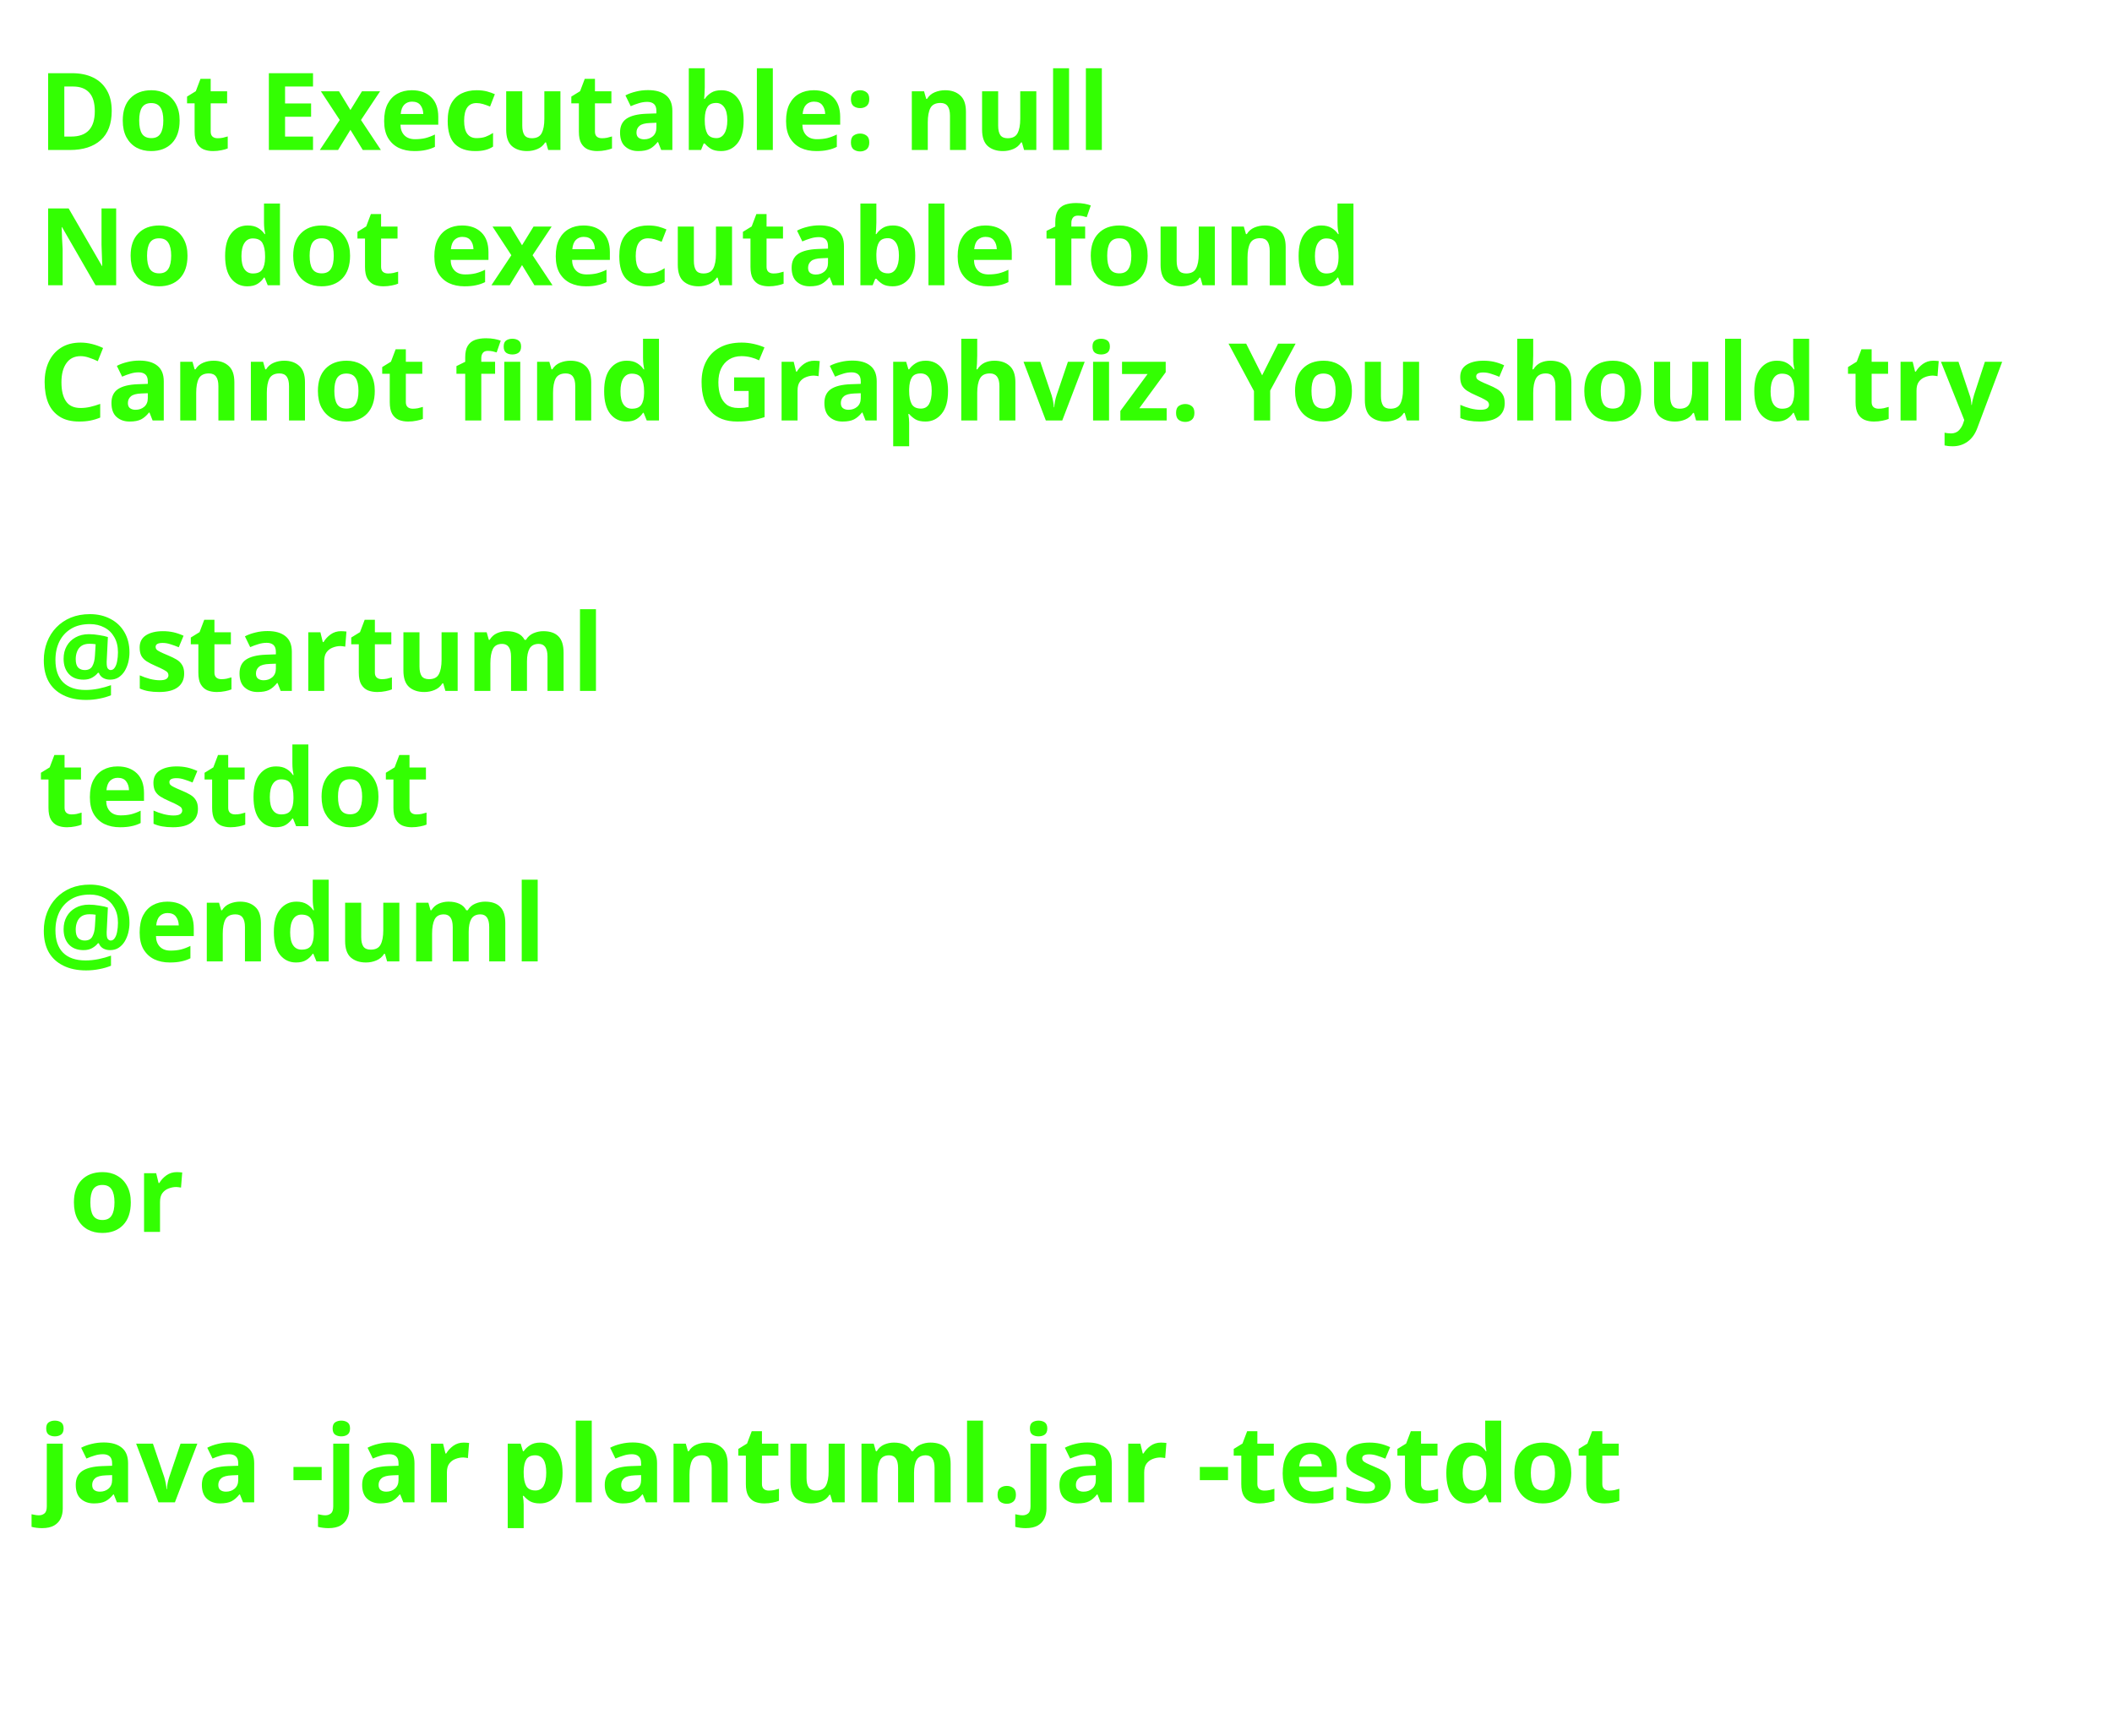
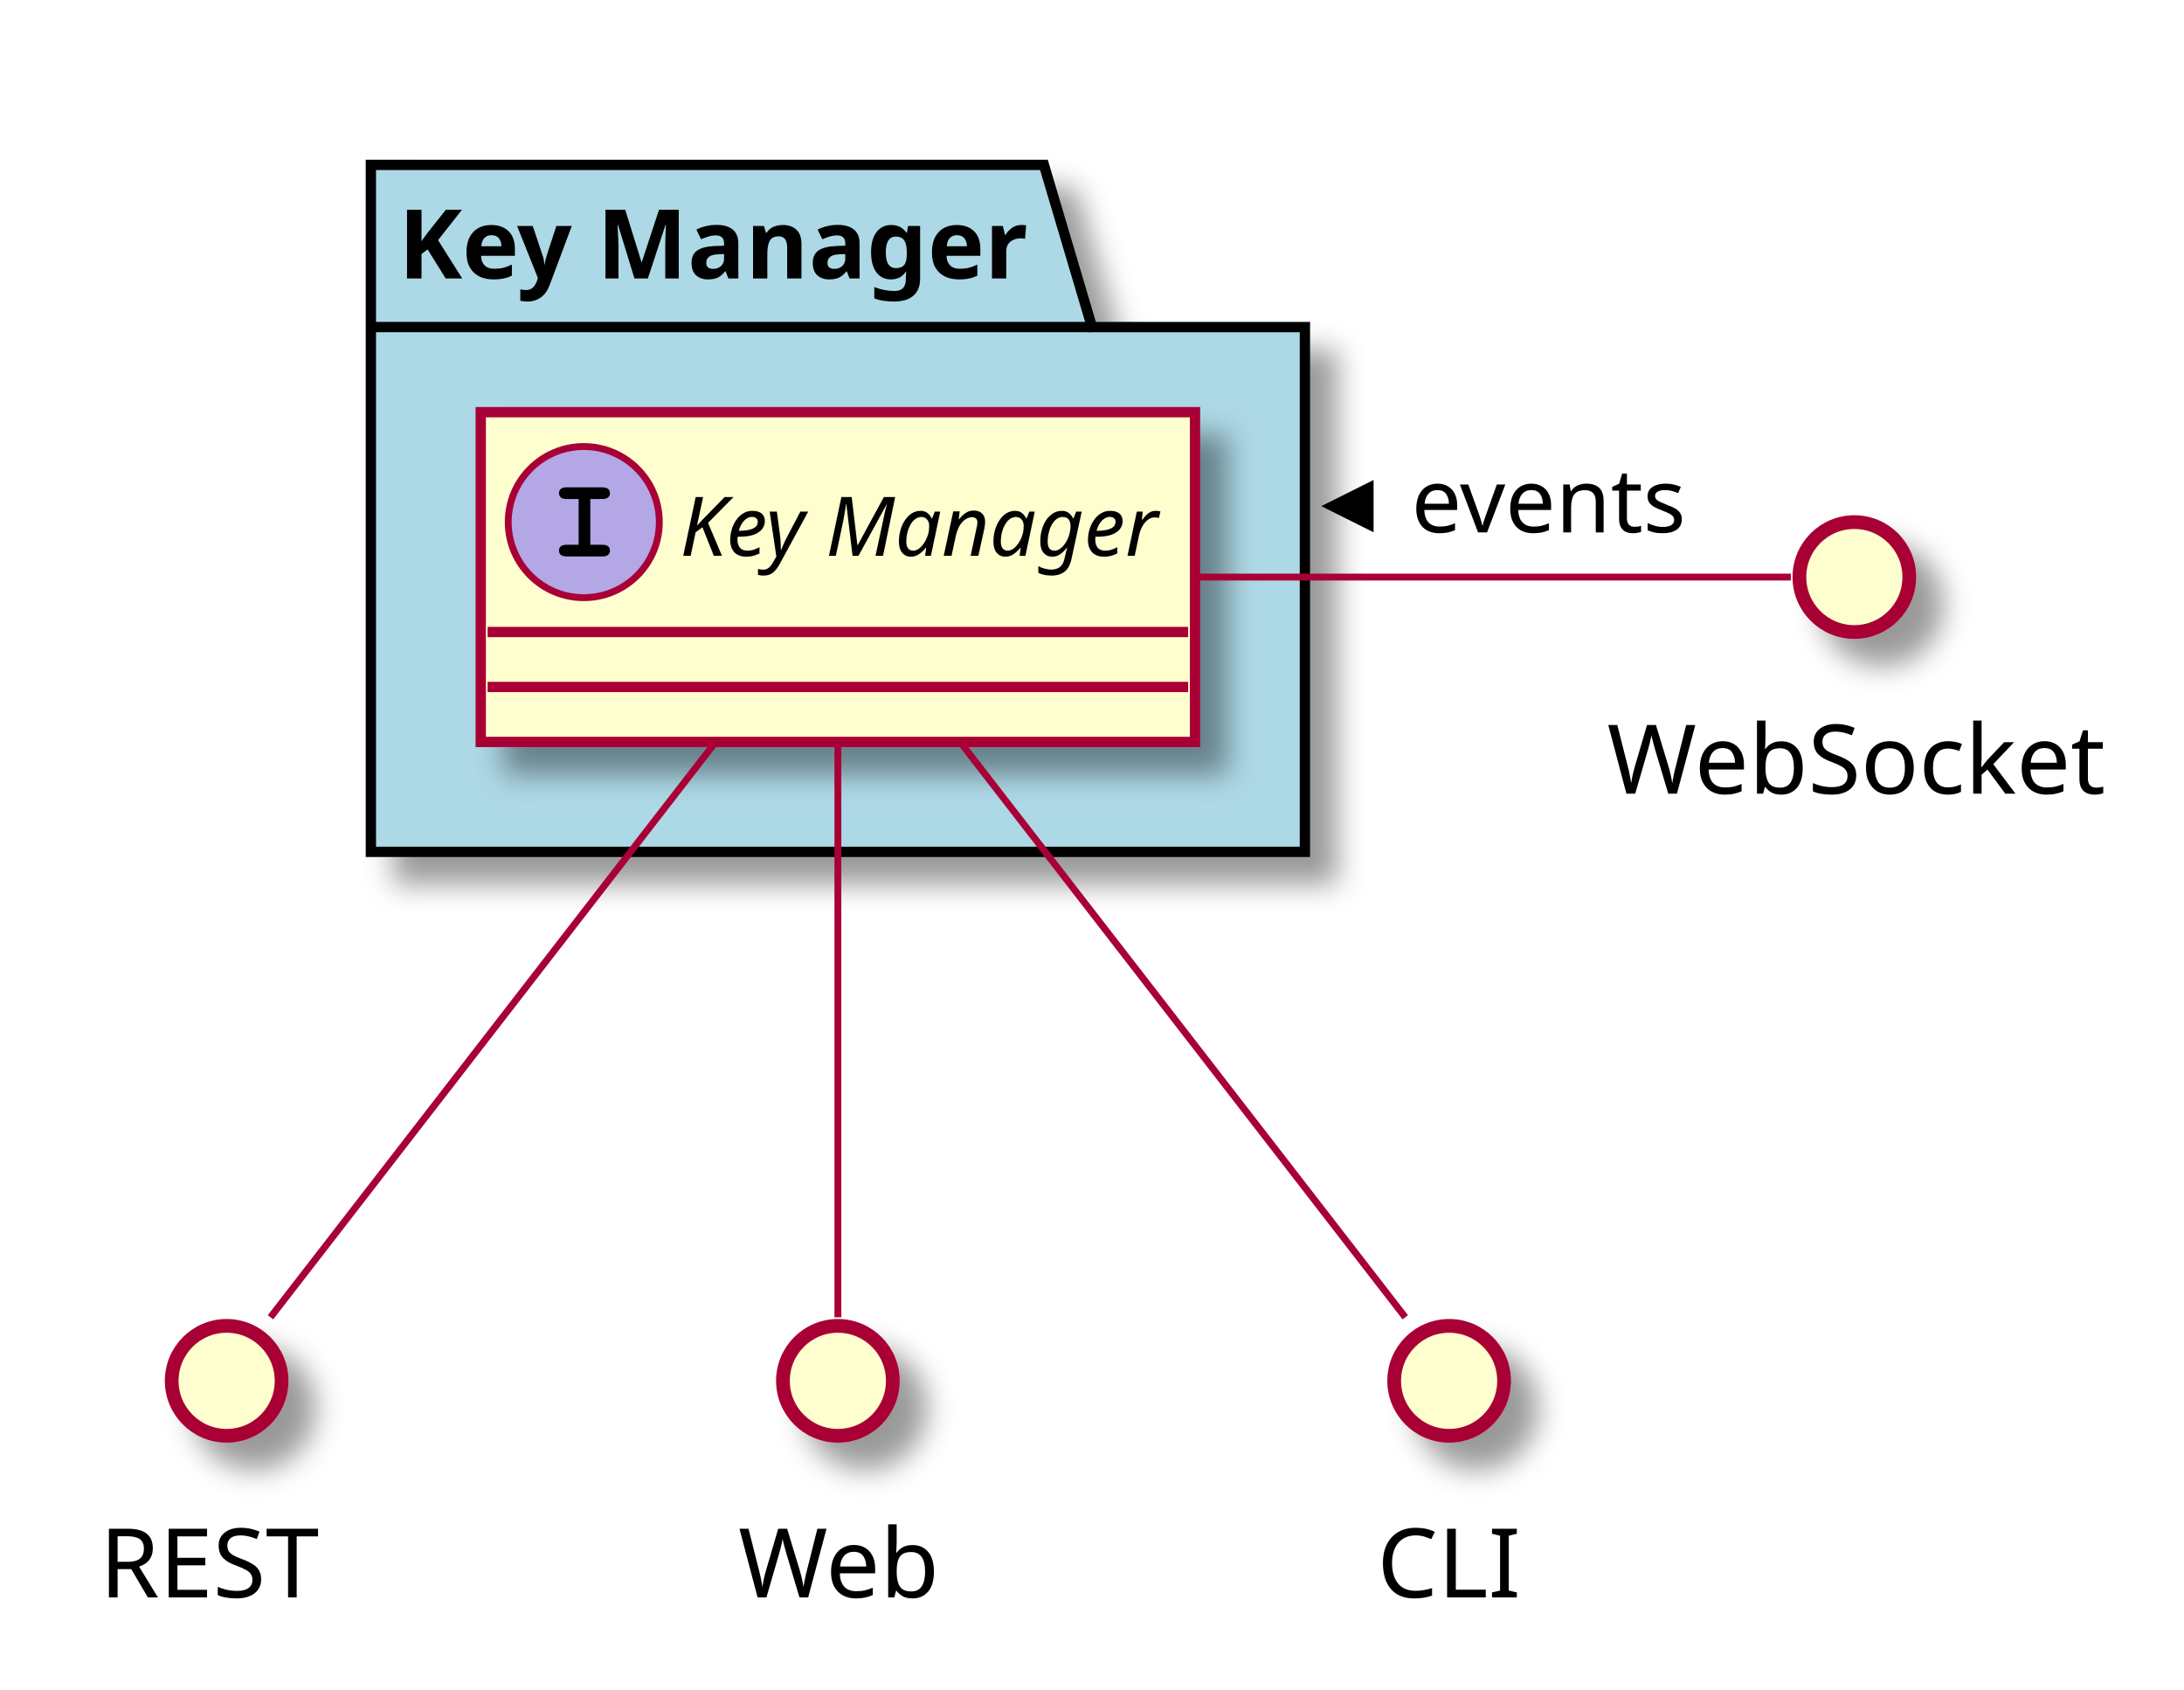
- <svg xmlns="http://www.w3.org/2000/svg" contentScriptType="application/ecmascript" contentStyleType="text/css" height="226px" preserveAspectRatio="none" style="width:275px;height:226px;background:#000000;" version="1.1" viewBox="0 0 275 226" width="275px" zoomAndPan="magnify">
-   <defs />
+ <svg xmlns="http://www.w3.org/2000/svg" contentScriptType="application/ecmascript" contentStyleType="text/css" height="246px" preserveAspectRatio="none" style="width:318px;height:246px;" version="1.1" viewBox="0 0 318 246" width="318px" zoomAndPan="magnify">
+   <defs>
+     <filter height="300%" id="f15z0q6x23wuau" width="300%" x="-1" y="-1">
+       <feGaussianBlur result="blurOut" stdDeviation="2.0" />
+       <feColorMatrix in="blurOut" result="blurOut2" type="matrix" values="0 0 0 0 0 0 0 0 0 0 0 0 0 0 0 0 0 0 .4 0" />
+       <feOffset dx="4.0" dy="4.0" in="blurOut2" result="blurOut3" />
+       <feBlend in="SourceGraphic" in2="blurOut3" mode="normal" />
+     </filter>
+   </defs>
  <g>
-     <text fill="#33FF02" font-family="sans-serif" font-size="14" font-weight="bold" lengthAdjust="spacingAndGlyphs" textLength="140" x="5" y="19.533">Dot Executable: null</text>
-     <text fill="#33FF02" font-family="sans-serif" font-size="14" font-weight="bold" lengthAdjust="spacingAndGlyphs" textLength="173" x="5" y="37.143">No dot executable found</text>
-     <text fill="#33FF02" font-family="sans-serif" font-size="14" font-weight="bold" lengthAdjust="spacingAndGlyphs" textLength="258" x="5" y="54.752">Cannot find Graphviz. You should try</text>
-     <text fill="#33FF02" font-family="sans-serif" font-size="14" font-weight="bold" lengthAdjust="spacingAndGlyphs" textLength="0" x="9" y="72.361" />
-     <text fill="#33FF02" font-family="sans-serif" font-size="14" font-weight="bold" lengthAdjust="spacingAndGlyphs" textLength="71" x="5" y="89.971">@startuml</text>
-     <text fill="#33FF02" font-family="sans-serif" font-size="14" font-weight="bold" lengthAdjust="spacingAndGlyphs" textLength="50" x="5" y="107.58">testdot</text>
-     <text fill="#33FF02" font-family="sans-serif" font-size="14" font-weight="bold" lengthAdjust="spacingAndGlyphs" textLength="66" x="5" y="125.189">@enduml</text>
-     <text fill="#33FF02" font-family="sans-serif" font-size="14" font-weight="bold" lengthAdjust="spacingAndGlyphs" textLength="0" x="9" y="142.799" />
-     <text fill="#33FF02" font-family="sans-serif" font-size="14" font-weight="bold" lengthAdjust="spacingAndGlyphs" textLength="15" x="9" y="160.408">or</text>
-     <text fill="#33FF02" font-family="sans-serif" font-size="14" font-weight="bold" lengthAdjust="spacingAndGlyphs" textLength="0" x="9" y="178.018" />
-     <text fill="#33FF02" font-family="sans-serif" font-size="14" font-weight="bold" lengthAdjust="spacingAndGlyphs" textLength="201" x="5" y="195.627">java -jar plantuml.jar -testdot</text>
-     <text fill="#33FF02" font-family="sans-serif" font-size="14" font-weight="bold" lengthAdjust="spacingAndGlyphs" textLength="0" x="9" y="213.236" />
+     <polygon fill="#ADD8E6" filter="url(#f15z0q6x23wuau)" points="54,24,152,24,159,47.609,190,47.609,190,124,54,124,54,24" style="stroke: #000000; stroke-width: 1.5;" />
+     <line style="stroke: #000000; stroke-width: 1.5;" x1="54" x2="159" y1="47.609" y2="47.609" />
+     <text fill="#000000" font-family="sans-serif" font-size="14" font-weight="bold" lengthAdjust="spacingAndGlyphs" textLength="92" x="58" y="40.533">Key Manager</text>
+     <rect fill="#FEFECE" filter="url(#f15z0q6x23wuau)" height="48" id="i" style="stroke: #A80036; stroke-width: 1.5;" width="104" x="70" y="60" />
+     <ellipse cx="85" cy="76" fill="#B4A7E5" rx="11" ry="11" style="stroke: #A80036; stroke-width: 1.0;" />
+     <path d="M85.953,72.641 L85.953,79.297 L87.672,79.297 Q88.281,79.297 88.547,79.531 Q88.812,79.766 88.812,80.156 Q88.812,80.531 88.547,80.766 Q88.281,81 87.672,81 L82.531,81 Q81.922,81 81.656,80.766 Q81.391,80.531 81.391,80.141 Q81.391,79.766 81.656,79.531 Q81.922,79.297 82.531,79.297 L84.25,79.297 L84.25,72.641 L82.531,72.641 Q81.922,72.641 81.656,72.406 Q81.391,72.172 81.391,71.781 Q81.391,71.406 81.656,71.172 Q81.922,70.938 82.531,70.938 L87.672,70.938 Q88.281,70.938 88.547,71.172 Q88.812,71.406 88.812,71.781 Q88.812,72.172 88.547,72.406 Q88.281,72.641 87.672,72.641 L85.953,72.641 Z " />
+     <text fill="#000000" font-family="sans-serif" font-size="12" font-style="italic" lengthAdjust="spacingAndGlyphs" textLength="72" x="99" y="80.91">Key Manager</text>
+     <line style="stroke: #A80036; stroke-width: 1.5;" x1="71" x2="173" y1="92" y2="92" />
+     <line style="stroke: #A80036; stroke-width: 1.5;" x1="71" x2="173" y1="100" y2="100" />
+     <ellipse cx="33" cy="201" fill="#FEFECE" filter="url(#f15z0q6x23wuau)" rx="8" ry="8" style="stroke: #A80036; stroke-width: 2.0;" />
+     <text fill="#000000" font-family="sans-serif" font-size="14" lengthAdjust="spacingAndGlyphs" textLength="37" x="14.5" y="232.533">REST</text>
+     <ellipse cx="122" cy="201" fill="#FEFECE" filter="url(#f15z0q6x23wuau)" rx="8" ry="8" style="stroke: #A80036; stroke-width: 2.0;" />
+     <text fill="#000000" font-family="sans-serif" font-size="14" lengthAdjust="spacingAndGlyphs" textLength="29" x="107.5" y="232.533">Web</text>
+     <ellipse cx="211" cy="201" fill="#FEFECE" filter="url(#f15z0q6x23wuau)" rx="8" ry="8" style="stroke: #A80036; stroke-width: 2.0;" />
+     <text fill="#000000" font-family="sans-serif" font-size="14" lengthAdjust="spacingAndGlyphs" textLength="21" x="200.5" y="232.533">CLI</text>
+     <ellipse cx="270" cy="84" fill="#FEFECE" filter="url(#f15z0q6x23wuau)" rx="8" ry="8" style="stroke: #A80036; stroke-width: 2.0;" />
+     <text fill="#000000" font-family="sans-serif" font-size="14" lengthAdjust="spacingAndGlyphs" textLength="72" x="234" y="115.533">WebSocket</text>
+     <path d="M122,108.272 C122,134.131 122,174.511 122,191.75 " fill="none" id="i-Web" style="stroke: #A80036; stroke-width: 1.0;" />
+     <path d="M140.01,108.272 C160.023,134.131 191.273,174.511 204.615,191.75 " fill="none" id="i-CLI" style="stroke: #A80036; stroke-width: 1.0;" />
+     <path d="M103.99,108.272 C83.977,134.131 52.727,174.511 39.385,191.75 " fill="none" id="i-REST" style="stroke: #A80036; stroke-width: 1.0;" />
+     <path d="M174.179,84 C205.97,84 243.662,84 260.753,84 " fill="none" id="i-WebSocket" style="stroke: #A80036; stroke-width: 1.0;" />
+     <polygon fill="#000000" points="199.5,70.676,193.5,73.676,199.5,76.676,199.5,70.676" style="stroke: #000000; stroke-width: 1.0;" />
+     <text fill="#000000" font-family="sans-serif" font-size="13" lengthAdjust="spacingAndGlyphs" textLength="37" x="205.5" y="77.495">events</text>
  </g>
</svg>
